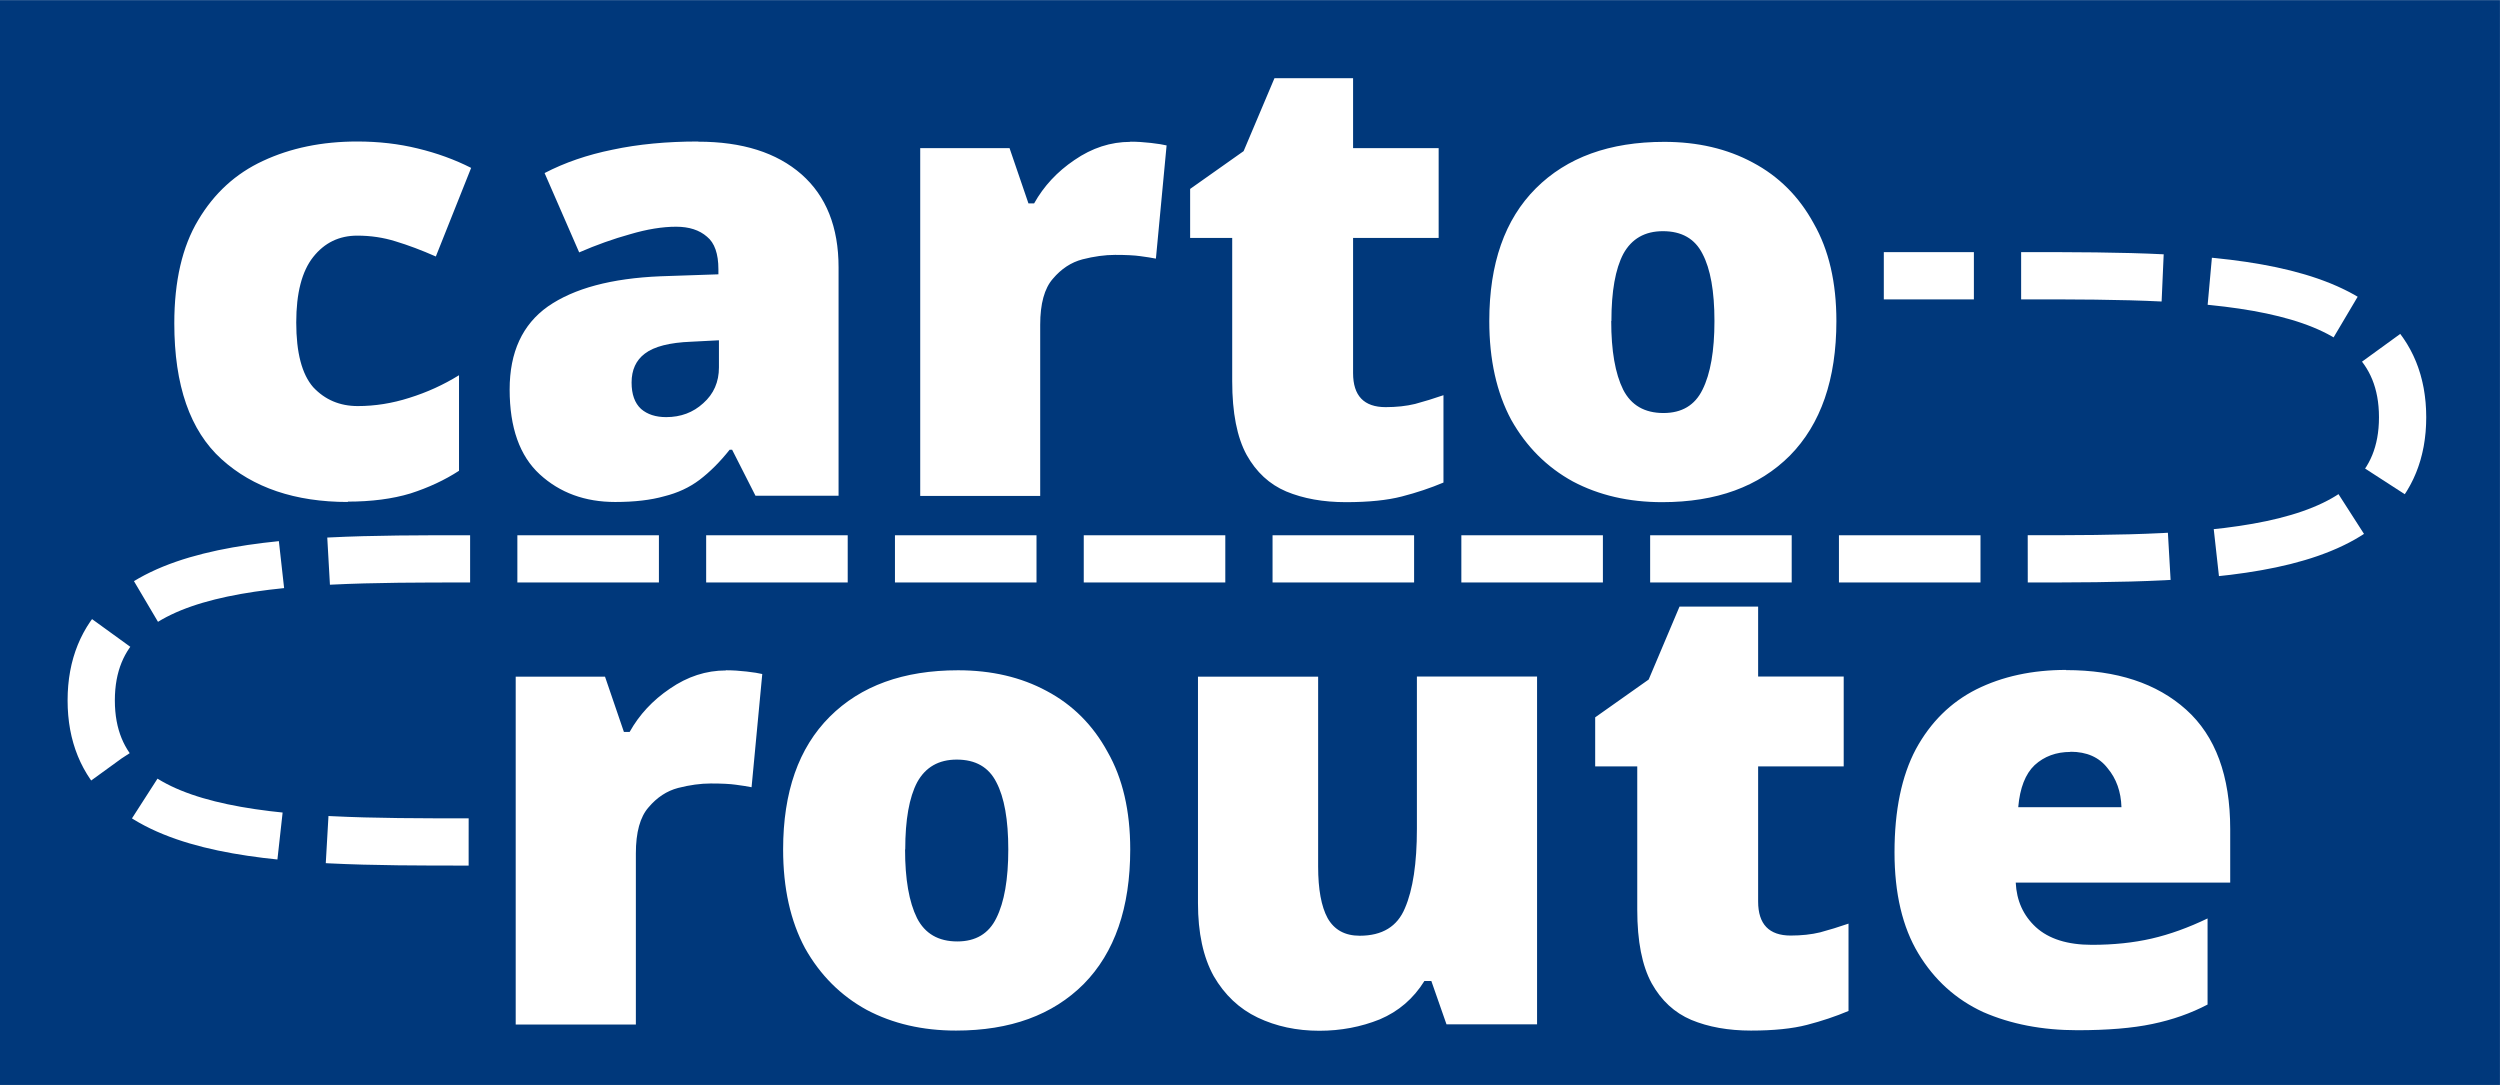
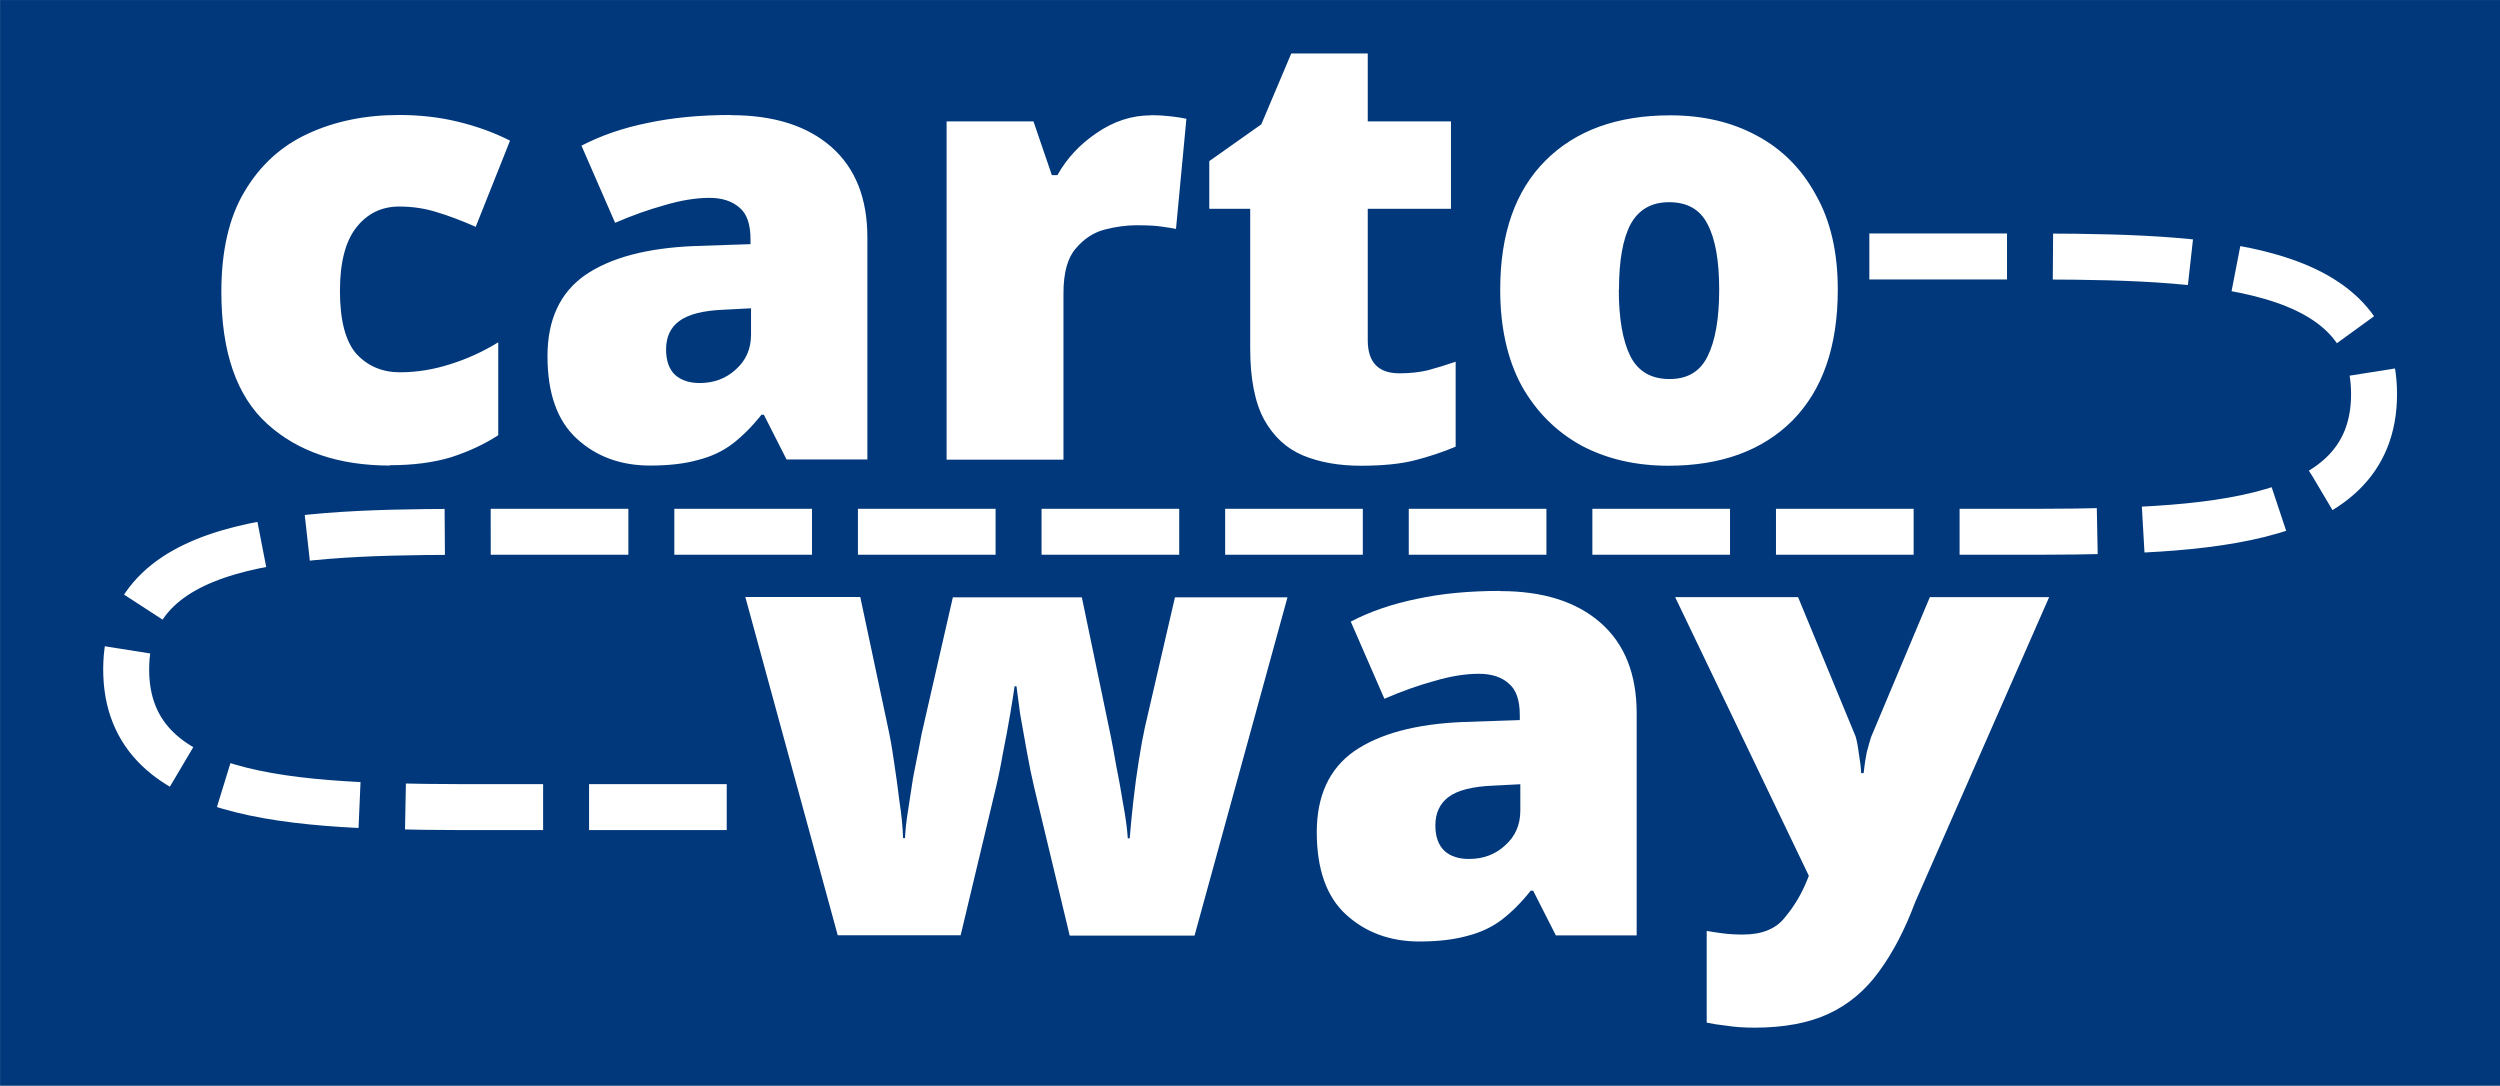
- <svg xmlns="http://www.w3.org/2000/svg" width="53" height="23" viewBox="0 0 14.023 6.085" version="1.1" id="svg1">
+ <svg xmlns="http://www.w3.org/2000/svg" width="54.499" height="23.668" viewBox="0 0 14.419 6.262" version="1.1" id="svg1">
  <defs id="defs1" />
-   <g id="layer1" transform="translate(-91.03331,-128.3625)">
-     <rect style="fill:#00387b;fill-opacity:1;stroke:none;stroke-width:0.196;stroke-dasharray:none;stroke-dashoffset:0;stroke-opacity:1" id="rect2" width="14.023" height="6.085" x="91.033" y="128.363" />
-     <path style="fill:none;fill-opacity:1;stroke:#ffffff;stroke-width:0.265;stroke-dasharray:0.794, 0.265;stroke-dashoffset:0;stroke-opacity:1" d="m 93.662,133.085 c -1.058,0 -2.117,0 -2.117,-0.794 -10e-7,-0.794 1.058,-0.794 2.117,-0.794 h 8.731 c 1.058,0 2.117,0 2.117,-0.794 0,-0.794 -1.058,-0.794 -2.117,-0.794 H 101.6" id="path3" />
-     <path style="font-weight:900;font-size:3.528px;font-family:'Noto Sans';-inkscape-font-specification:'Noto Sans, Heavy';text-align:end;text-anchor:end;fill:#ffffff;fill-opacity:1;stroke:none;stroke-width:0.265;stroke-opacity:1" d="m 92.985,131.178 q -0.444,0 -0.709,-0.24 -0.265,-0.24 -0.265,-0.762 0,-0.356 0.134,-0.579 0.134,-0.226 0.363,-0.332 0.233,-0.109 0.529,-0.109 0.18,0 0.339,0.039 0.162,0.039 0.3,0.109 l -0.198,0.497 q -0.12,-0.053 -0.226,-0.085 -0.102,-0.032 -0.215,-0.032 -0.152,0 -0.247,0.12 -0.095,0.12 -0.095,0.367 0,0.254 0.095,0.363 0.099,0.106 0.25,0.106 0.145,0 0.289,-0.046 0.148,-0.046 0.279,-0.127 v 0.536 q -0.12,0.078 -0.272,0.127 -0.152,0.046 -0.353,0.046 z m 1.965,-2.021 q 0.37,0 0.579,0.183 0.208,0.183 0.208,0.522 v 1.281 h -0.466 l -0.131,-0.258 h -0.014 q -0.081,0.102 -0.169,0.169 -0.085,0.064 -0.198,0.092 -0.113,0.032 -0.275,0.032 -0.254,0 -0.423,-0.155 -0.169,-0.155 -0.169,-0.476 0,-0.314 0.215,-0.466 0.219,-0.152 0.631,-0.169 l 0.325,-0.011 v -0.028 q 0,-0.131 -0.064,-0.183 -0.064,-0.056 -0.173,-0.056 -0.116,0 -0.258,0.042 -0.141,0.039 -0.286,0.102 l -0.194,-0.445 q 0.169,-0.088 0.381,-0.131 0.215,-0.046 0.48,-0.046 z m -0.039,1.122 q -0.183,0.007 -0.261,0.067 -0.074,0.056 -0.074,0.162 0,0.099 0.053,0.148 0.053,0.046 0.141,0.046 0.123,0 0.208,-0.078 0.088,-0.078 0.088,-0.201 v -0.152 z m 2.462,-1.122 q 0.056,0 0.116,0.007 0.06,0.007 0.088,0.014 l -0.06,0.635 q -0.035,-0.007 -0.088,-0.014 -0.049,-0.007 -0.141,-0.007 -0.085,0 -0.183,0.025 -0.095,0.025 -0.166,0.109 -0.071,0.081 -0.071,0.258 v 0.96 H 96.195 v -1.951 h 0.501 l 0.106,0.31 h 0.032 q 0.081,-0.145 0.226,-0.243 0.148,-0.102 0.314,-0.102 z m 1.432,1.489 q 0.092,0 0.166,-0.018 0.078,-0.021 0.159,-0.049 v 0.49 q -0.109,0.046 -0.233,0.078 -0.123,0.032 -0.314,0.032 -0.191,0 -0.335,-0.06 -0.141,-0.06 -0.222,-0.205 -0.081,-0.148 -0.081,-0.413 v -0.804 h -0.236 v -0.275 l 0.3,-0.212 0.173,-0.409 h 0.441 v 0.392 h 0.48 v 0.504 h -0.48 v 0.758 q 0,0.191 0.183,0.191 z m 2.529,-0.483 q 0,0.49 -0.261,0.755 -0.261,0.261 -0.716,0.261 -0.282,0 -0.501,-0.116 -0.219,-0.12 -0.346,-0.346 -0.123,-0.229 -0.123,-0.554 0,-0.483 0.261,-0.744 0.261,-0.261 0.72,-0.261 0.282,0 0.497,0.116 0.219,0.116 0.342,0.342 0.127,0.222 0.127,0.547 z m -1.263,0 q 0,0.25 0.067,0.385 0.067,0.131 0.226,0.131 0.155,0 0.219,-0.131 0.067,-0.134 0.067,-0.385 0,-0.25 -0.067,-0.377 -0.064,-0.127 -0.222,-0.127 -0.152,0 -0.222,0.127 -0.067,0.127 -0.067,0.377 z" id="text1" aria-label="carto" />
-     <path style="font-weight:900;font-size:3.528px;font-family:'Noto Sans';-inkscape-font-specification:'Noto Sans, Heavy';text-align:end;text-anchor:end;fill:#ffffff;fill-opacity:1;stroke:none;stroke-width:0.265;stroke-opacity:1" d="m 95.105,132.122 q 0.056,0 0.116,0.007 0.06,0.007 0.088,0.014 l -0.06,0.635 q -0.035,-0.007 -0.088,-0.014 -0.049,-0.007 -0.141,-0.007 -0.085,0 -0.183,0.025 -0.095,0.025 -0.166,0.109 -0.071,0.081 -0.071,0.258 v 0.96 h -0.674 v -1.951 h 0.501 l 0.106,0.31 h 0.032 q 0.081,-0.145 0.226,-0.243 0.148,-0.102 0.314,-0.102 z m 2.268,1.005 q 0,0.49 -0.261,0.755 -0.261,0.261 -0.716,0.261 -0.282,0 -0.501,-0.116 -0.219,-0.12 -0.346,-0.346 -0.123,-0.229 -0.123,-0.554 0,-0.483 0.261,-0.744 0.261,-0.261 0.72,-0.261 0.282,0 0.497,0.116 0.219,0.116 0.342,0.342 0.127,0.222 0.127,0.547 z m -1.263,0 q 0,0.25 0.067,0.385 0.067,0.131 0.226,0.131 0.155,0 0.219,-0.131 0.067,-0.134 0.067,-0.385 0,-0.25 -0.067,-0.377 -0.064,-0.127 -0.222,-0.127 -0.152,0 -0.222,0.127 -0.067,0.127 -0.067,0.377 z m 3.545,-0.97 v 1.951 h -0.508 l -0.085,-0.243 h -0.039 q -0.092,0.148 -0.25,0.215 -0.159,0.064 -0.339,0.064 -0.191,0 -0.346,-0.074 -0.155,-0.074 -0.247,-0.233 -0.088,-0.159 -0.088,-0.409 v -1.27 h 0.674 v 1.065 q 0,0.191 0.053,0.289 0.056,0.099 0.18,0.099 0.19,0 0.254,-0.155 0.067,-0.155 0.067,-0.445 v -0.854 z m 1.422,1.453 q 0.092,0 0.166,-0.018 0.078,-0.021 0.159,-0.049 v 0.49 q -0.109,0.046 -0.233,0.078 -0.123,0.032 -0.314,0.032 -0.191,0 -0.335,-0.06 -0.141,-0.06 -0.222,-0.205 -0.081,-0.148 -0.081,-0.413 v -0.804 h -0.236 v -0.275 l 0.3,-0.212 0.173,-0.409 h 0.441 v 0.392 h 0.48 v 0.504 h -0.48 v 0.758 q 0,0.191 0.183,0.191 z m 1.545,-1.489 q 0.427,0 0.674,0.222 0.247,0.222 0.247,0.67 v 0.3 h -1.203 q 0.007,0.152 0.113,0.25 0.109,0.099 0.314,0.099 0.183,0 0.335,-0.035 0.152,-0.035 0.314,-0.113 v 0.483 q -0.141,0.074 -0.31,0.109 -0.166,0.035 -0.42,0.035 -0.296,0 -0.529,-0.102 -0.229,-0.106 -0.363,-0.328 -0.134,-0.222 -0.134,-0.568 0,-0.353 0.12,-0.579 0.123,-0.226 0.339,-0.335 0.219,-0.109 0.504,-0.109 z m 0.025,0.459 q -0.12,0 -0.201,0.074 -0.078,0.074 -0.092,0.236 h 0.579 q -0.004,-0.131 -0.078,-0.219 -0.071,-0.092 -0.208,-0.092 z" id="text1-6" aria-label="route" />
+   <g id="layer1" transform="translate(-91.26371,-128.7358)">
+     <rect style="fill:#00387b;fill-opacity:1;stroke:none;stroke-width:0.201;stroke-dasharray:none;stroke-dashoffset:0;stroke-opacity:1" id="rect2" width="14.419" height="6.262" x="91.264" y="128.736" />
+     <g id="g3" transform="translate(0.296349)">
+       <path style="fill:none;fill-opacity:1;stroke:#ffffff;stroke-width:0.265;stroke-dasharray:0.794, 0.265;stroke-dashoffset:0;stroke-opacity:1" d="m 101.749,130.215 h 0.794 c 1.058,0 2.117,0 2.117,0.794 0,0.794 -1.058,0.794 -2.117,0.794 h -8.731 c -1.058,0 -2.117,0 -2.117,0.794 10e-7,0.794 1.058,0.794 2.117,0.794 h 1.604" id="path3" />
+       <path d="m 96.932,133.277 c -0.014,-0.059 -0.028,-0.127 -0.042,-0.205 -0.014,-0.078 -0.027,-0.151 -0.039,-0.219 -0.009,-0.07 -0.016,-0.123 -0.021,-0.159 h -0.011 c -0.005,0.035 -0.013,0.088 -0.025,0.159 -0.012,0.071 -0.026,0.146 -0.042,0.226 -0.014,0.08 -0.029,0.154 -0.046,0.222 l -0.198,0.829 h -0.709 l -0.533,-1.951 h 0.663 l 0.159,0.748 c 0.012,0.054 0.024,0.12 0.035,0.198 0.012,0.075 0.022,0.153 0.032,0.233 0.012,0.078 0.019,0.148 0.021,0.212 h 0.011 c 0.002,-0.047 0.008,-0.101 0.018,-0.162 0.009,-0.061 0.019,-0.122 0.028,-0.183 0.012,-0.061 0.022,-0.115 0.032,-0.162 0.009,-0.047 0.015,-0.079 0.018,-0.095 l 0.18,-0.787 h 0.744 l 0.166,0.797 c 0.009,0.045 0.02,0.102 0.032,0.173 0.014,0.068 0.027,0.14 0.039,0.215 0.014,0.075 0.024,0.143 0.028,0.205 h 0.011 c 0.005,-0.064 0.012,-0.135 0.021,-0.215 0.009,-0.082 0.02,-0.161 0.032,-0.236 0.012,-0.078 0.024,-0.141 0.035,-0.191 l 0.173,-0.748 h 0.649 l -0.536,1.951 h -0.72 z m 2.688,-1.132 c 0.247,0 0.44,0.061 0.579,0.183 0.139,0.122 0.208,0.296 0.208,0.522 v 1.281 h -0.466 l -0.131,-0.258 h -0.014 c -0.054,0.068 -0.111,0.125 -0.169,0.169 -0.056,0.042 -0.122,0.073 -0.198,0.092 -0.075,0.021 -0.167,0.032 -0.275,0.032 -0.169,0 -0.31,-0.052 -0.423,-0.155 -0.113,-0.103 -0.169,-0.262 -0.169,-0.476 0,-0.209 0.072,-0.365 0.215,-0.466 0.146,-0.101 0.356,-0.158 0.631,-0.169 l 0.325,-0.011 v -0.028 c 0,-0.087 -0.021,-0.148 -0.064,-0.183 -0.042,-0.038 -0.1,-0.056 -0.173,-0.056 -0.078,0 -0.163,0.014 -0.258,0.042 -0.094,0.026 -0.189,0.06 -0.286,0.102 l -0.194,-0.445 c 0.113,-0.059 0.24,-0.102 0.381,-0.131 0.143,-0.031 0.303,-0.046 0.48,-0.046 z m -0.039,1.122 c -0.122,0.005 -0.209,0.027 -0.261,0.067 -0.049,0.038 -0.074,0.092 -0.074,0.162 0,0.066 0.018,0.115 0.053,0.148 0.035,0.031 0.082,0.046 0.141,0.046 0.082,0 0.152,-0.026 0.208,-0.078 0.059,-0.052 0.088,-0.119 0.088,-0.201 v -0.152 z m 1.048,-1.087 h 0.709 l 0.332,0.804 c 0.007,0.024 0.013,0.055 0.018,0.095 0.007,0.04 0.012,0.079 0.014,0.116 h 0.014 c 0.005,-0.047 0.011,-0.087 0.018,-0.12 0.009,-0.035 0.018,-0.065 0.025,-0.088 l 0.339,-0.807 h 0.688 l -0.773,1.76 c -0.059,0.158 -0.128,0.29 -0.208,0.399 -0.078,0.108 -0.174,0.189 -0.289,0.243 -0.115,0.054 -0.259,0.081 -0.43,0.081 -0.061,0 -0.114,-0.004 -0.159,-0.011 -0.045,-0.005 -0.084,-0.011 -0.116,-0.018 v -0.529 c 0.026,0.005 0.056,0.009 0.092,0.014 0.038,0.005 0.076,0.007 0.116,0.007 0.111,0 0.192,-0.033 0.243,-0.099 0.054,-0.064 0.098,-0.138 0.131,-0.222 l 0.007,-0.018 z" id="text3" style="font-weight:900;font-size:3.528px;font-family:'Noto Sans';-inkscape-font-specification:'Noto Sans, Heavy';text-align:end;text-anchor:end;fill:#ffffff;stroke:none;stroke-width:0.2" aria-label="way" />
+       <path style="font-weight:900;font-size:3.528px;font-family:'Noto Sans';-inkscape-font-specification:'Noto Sans, Heavy';text-align:end;text-anchor:end;fill:#ffffff;fill-opacity:1;stroke:none;stroke-width:0.265;stroke-opacity:1" d="m 93.218,131.421 q -0.444,0 -0.709,-0.24 -0.265,-0.24 -0.265,-0.762 0,-0.356 0.134,-0.579 0.134,-0.226 0.363,-0.332 0.233,-0.109 0.529,-0.109 0.18,0 0.339,0.039 0.162,0.039 0.3,0.109 l -0.198,0.497 q -0.12,-0.053 -0.226,-0.085 -0.102,-0.032 -0.215,-0.032 -0.152,0 -0.247,0.12 -0.095,0.12 -0.095,0.367 0,0.254 0.095,0.363 0.099,0.106 0.25,0.106 0.145,0 0.289,-0.046 0.148,-0.046 0.279,-0.127 v 0.536 q -0.12,0.078 -0.272,0.127 -0.152,0.046 -0.353,0.046 z m 1.965,-2.021 q 0.37,0 0.579,0.183 0.208,0.183 0.208,0.522 v 1.281 h -0.466 l -0.131,-0.258 h -0.014 q -0.081,0.102 -0.169,0.169 -0.085,0.064 -0.198,0.092 -0.113,0.032 -0.275,0.032 -0.254,0 -0.423,-0.155 -0.169,-0.155 -0.169,-0.476 0,-0.314 0.215,-0.466 0.219,-0.152 0.631,-0.169 l 0.325,-0.011 v -0.028 q 0,-0.131 -0.064,-0.183 -0.064,-0.056 -0.173,-0.056 -0.116,0 -0.258,0.042 -0.141,0.039 -0.286,0.102 l -0.194,-0.445 q 0.169,-0.088 0.381,-0.131 0.215,-0.046 0.48,-0.046 z m -0.039,1.122 q -0.183,0.007 -0.261,0.067 -0.074,0.056 -0.074,0.162 0,0.099 0.053,0.148 0.053,0.046 0.141,0.046 0.123,0 0.208,-0.078 0.088,-0.078 0.088,-0.201 v -0.152 z m 2.462,-1.122 q 0.056,0 0.116,0.007 0.06,0.007 0.088,0.014 l -0.06,0.635 q -0.035,-0.007 -0.088,-0.014 -0.049,-0.007 -0.141,-0.007 -0.085,0 -0.183,0.025 -0.095,0.025 -0.166,0.109 -0.071,0.081 -0.071,0.258 v 0.96 h -0.674 v -1.951 h 0.501 l 0.106,0.31 h 0.032 q 0.081,-0.145 0.226,-0.243 0.148,-0.102 0.314,-0.102 z m 1.432,1.489 q 0.092,0 0.166,-0.018 0.078,-0.021 0.159,-0.049 v 0.49 q -0.109,0.046 -0.233,0.078 -0.123,0.032 -0.314,0.032 -0.191,0 -0.335,-0.06 -0.141,-0.06 -0.222,-0.205 -0.081,-0.148 -0.081,-0.413 v -0.804 h -0.236 v -0.275 l 0.3,-0.212 0.173,-0.409 h 0.441 v 0.392 h 0.48 v 0.504 h -0.48 v 0.758 q 0,0.191 0.183,0.191 z m 2.529,-0.483 q 0,0.49 -0.261,0.755 -0.261,0.261 -0.716,0.261 -0.282,0 -0.501,-0.116 -0.219,-0.12 -0.346,-0.346 -0.123,-0.229 -0.123,-0.554 0,-0.483 0.261,-0.744 0.261,-0.261 0.72,-0.261 0.282,0 0.497,0.116 0.219,0.116 0.342,0.342 0.127,0.222 0.127,0.547 z m -1.263,0 q 0,0.25 0.067,0.385 0.067,0.131 0.226,0.131 0.155,0 0.219,-0.131 0.067,-0.134 0.067,-0.385 0,-0.25 -0.067,-0.377 -0.064,-0.127 -0.222,-0.127 -0.152,0 -0.222,0.127 -0.067,0.127 -0.067,0.377 z" id="text1" aria-label="carto" />
+     </g>
  </g>
</svg>
